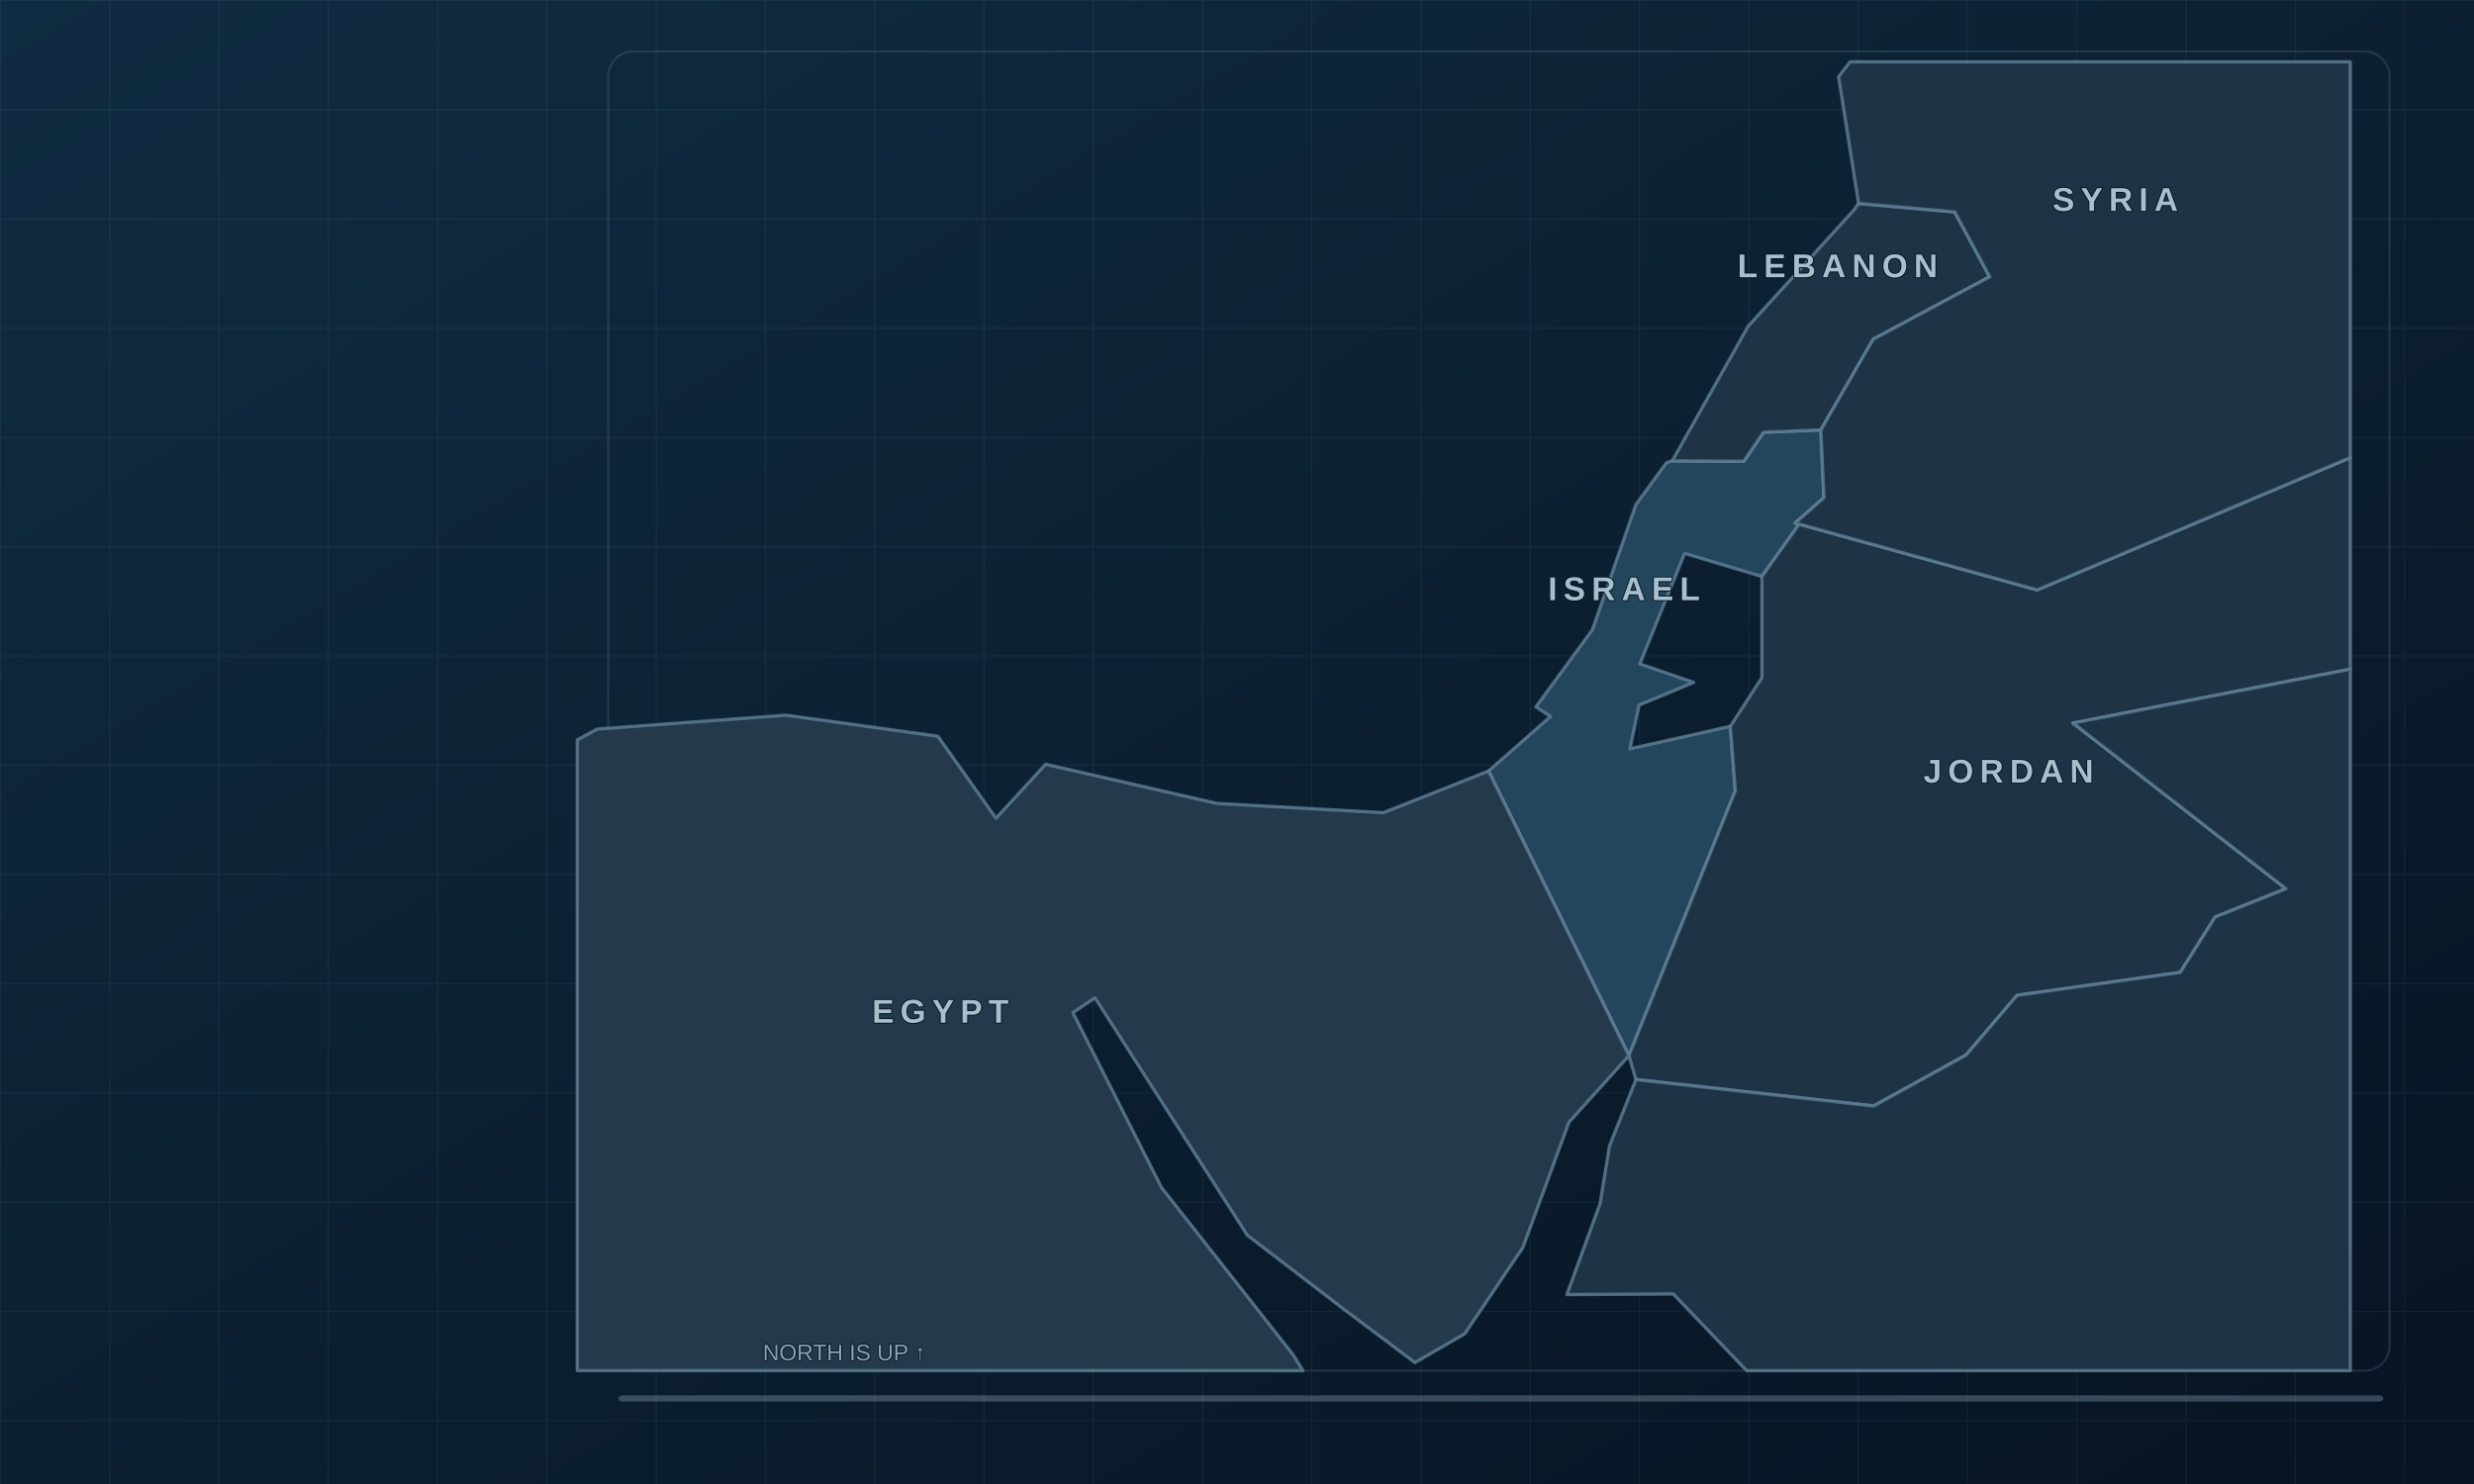
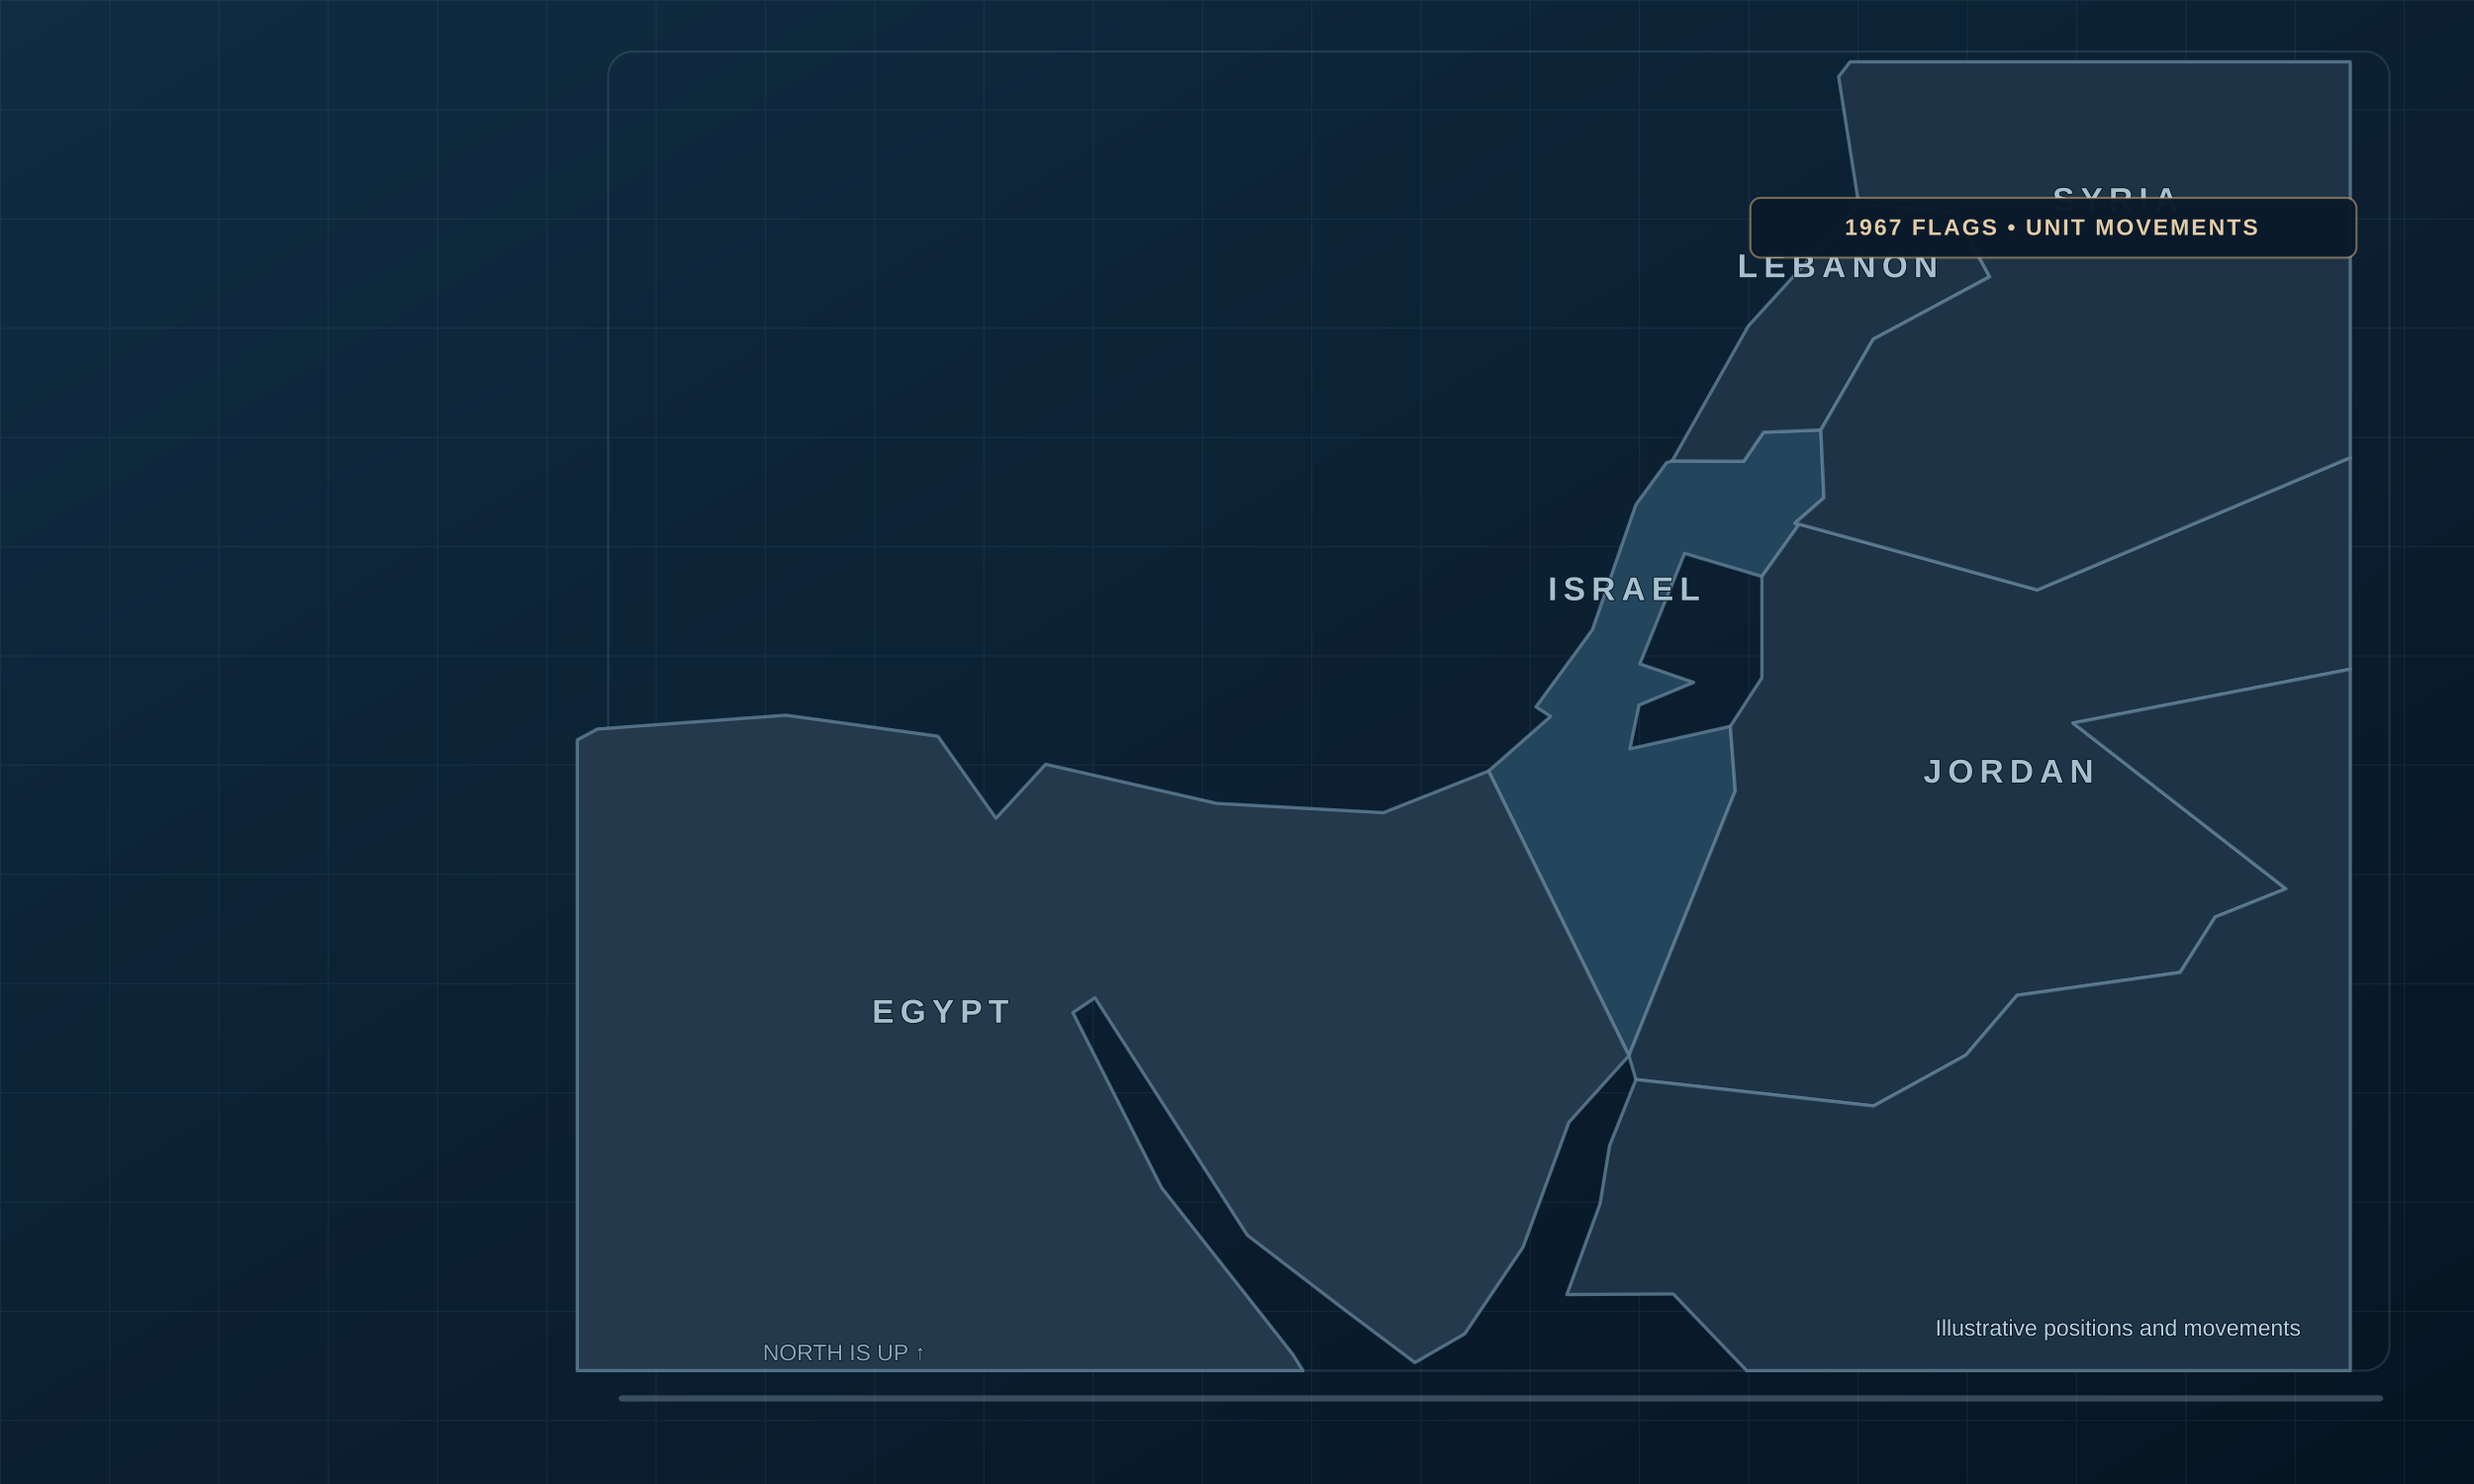
<svg xmlns="http://www.w3.org/2000/svg" viewBox="0 0 1200 720" role="img" aria-label="Land and peace debated after the war: illustrated 1967 map animation">
  <style>
- svg{background:#061524} text{paint-order:stroke;stroke:#061524;stroke-width:0.9px;stroke-linejoin:round}
+ svg{background:#061524}.military-unit{opacity:0;animation:militaryReveal .5s ease forwards}.military-unit use{overflow:visible}@keyframes militaryReveal{to{opacity:1}} text{paint-order:stroke;stroke:#061524;stroke-width:0.9px;stroke-linejoin:round}
.country{fill:#234052} .land-shadow{opacity:.4}
.reveal{opacity:0;animation:show .8s ease forwards} .zone{opacity:0;animation:zoneReveal 1.2s ease forwards}
.trace{stroke-dasharray:1200;stroke-dashoffset:1200;animation:trace 3s cubic-bezier(.4,0,.2,1) forwards}
.pulse{transform-box:fill-box;transform-origin:center;animation:pulse 2.6s ease-in-out infinite}
.flash{opacity:0;animation:blink 1.4s steps(2,end) infinite}
.timeline-fill{transform-origin:left;transform-box:fill-box;transform:scaleX(0);animation:progress 14s linear forwards}
.fadeexit{animation:disappear 1.2s 4s forwards}
@keyframes show{to{opacity:1}} @keyframes zoneReveal{to{opacity:1}}
@keyframes trace{to{stroke-dashoffset:0}} @keyframes blink{50%{opacity:.9}} @keyframes pulse{50%{transform:scale(1.18);opacity:.75}}
@keyframes progress{to{transform:scaleX(1)}} @keyframes disappear{to{opacity:0}}
- @media(prefers-reduced-motion:reduce){.reveal,.zone,.trace,.timeline-fill,.pulse,.flash,.fadeexit{animation:none!important;opacity:1!important;stroke-dashoffset:0!important;transform:none!important}}
+ @media(prefers-reduced-motion:reduce){.military-unit{opacity:1!important;animation:none!important}.reveal,.zone,.trace,.timeline-fill,.pulse,.flash,.fadeexit{animation:none!important;opacity:1!important;stroke-dashoffset:0!important;transform:none!important}}
</style>
  <defs>
    <linearGradient id="bg" x1="0" y1="0" x2="1" y2="1">
      <stop stop-color="#102c42" />
      <stop offset="1" stop-color="#071422" />
    </linearGradient>
    <pattern id="grid" width="53" height="53" patternUnits="userSpaceOnUse">
      <path d="M 53 0 L 0 0 0 53" fill="none" stroke="#95bed0" stroke-opacity=".08" stroke-width="1" />
    </pattern>
    <marker id="arr" viewBox="0 0 12 12" refX="10" refY="6" markerWidth="3.3" markerHeight="3.3" orient="auto-start-reverse">
      <path d="M0 1 L11 6 L0 11 Z" fill="#efbe74" />
    </marker>
+   </defs>
+   <defs id="v12-unit-symbols">
+     <symbol id="flag-EGYPT" viewBox="0 0 30 20">
+       <rect width="30" height="20" fill="#fff" />
+       <rect width="30" height="6.67" fill="#cf2737" />
+       <rect y="13.33" width="30" height="6.67" fill="#14191d" />
+       <polygon points="11.00,7.30 11.67,9.08 13.57,9.17 12.08,10.35 12.59,12.18 11.00,11.13 9.41,12.18 9.92,10.35 8.43,9.17 10.33,9.08" fill="#11834b" />
+       <polygon points="19.00,7.30 19.67,9.08 21.57,9.17 20.08,10.35 20.59,12.18 19.00,11.13 17.41,12.18 17.92,10.35 16.43,9.17 18.33,9.08" fill="#11834b" />
+       <rect width="29.8" height="19.8" fill="none" stroke="#e6e8e9" stroke-opacity=".8" stroke-width=".4" />
+     </symbol>
+     <symbol id="flag-SYRIA" viewBox="0 0 30 20">
+       <rect width="30" height="20" fill="white" />
+       <rect width="30" height="6.67" fill="#d52d3b" />
+       <rect y="13.33" width="30" height="6.67" fill="#111" />
+       <polygon points="9.00,7.50 9.62,9.15 11.38,9.23 10.00,10.32 10.47,12.02 9.00,11.05 7.53,12.02 8.00,10.32 6.62,9.23 8.38,9.15" fill="#11834b" />
+       <polygon points="15.00,7.50 15.62,9.15 17.38,9.23 16.00,10.32 16.47,12.02 15.00,11.05 13.53,12.02 14.00,10.32 12.62,9.23 14.38,9.15" fill="#11834b" />
+       <polygon points="21.00,7.50 21.62,9.15 23.38,9.23 22.00,10.32 22.47,12.02 21.00,11.05 19.53,12.02 20.00,10.32 18.62,9.23 20.38,9.15" fill="#11834b" />
+       <rect width="29.8" height="19.8" fill="none" stroke="#e6e8e9" stroke-opacity=".8" stroke-width=".4" />
+     </symbol>
+     <symbol id="flag-ISRAEL" viewBox="0 0 30 20">
+       <rect width="30" height="20" fill="#fff" />
+       <rect y="3" width="30" height="2.4" fill="#1e68b9" />
+       <rect y="14.6" width="30" height="2.4" fill="#1e68b9" />
+       <path d="M15 6.7 L18.3 12.6 H11.7 Z M15 13.3 L11.7 7.4 H18.3 Z" fill="none" stroke="#1e68b9" stroke-width="1.2" />
+       <rect width="29.8" height="19.8" fill="none" stroke="#e6e8e9" stroke-opacity=".8" stroke-width=".4" />
+     </symbol>
+     <symbol id="flag-JORDAN" viewBox="0 0 30 20">
+       <rect width="30" height="20" fill="white" />
+       <rect width="30" height="6.67" fill="#111" />
+       <rect y="13.33" width="30" height="6.67" fill="#21834d" />
+       <path d="M0 0 L14 10 L0 20 Z" fill="#bb233c" />
+       <circle cx="5.9" cy="10" r="1.3" fill="white" />
+       <rect width="29.8" height="19.8" fill="none" stroke="#e6e8e9" stroke-opacity=".8" stroke-width=".4" />
+     </symbol>
+     <symbol id="flag-UN" viewBox="0 0 30 20">
+       <rect width="30" height="20" fill="#68a7d5" />
+       <circle cx="15" cy="10" r="6.2" fill="none" stroke="#fff" stroke-width=".9" />
+       <text x="15" y="12.8" fill="white" font-size="7.1" font-family="Arial" font-weight="bold" text-anchor="middle">UN</text>
+       <rect width="29.8" height="19.8" fill="none" stroke="#e6e8e9" stroke-opacity=".8" stroke-width=".4" />
+     </symbol>
+     <symbol id="unit-infantry" viewBox="0 0 40 34">
+       <circle cx="20" cy="8" r="5.5" fill="currentColor" />
+       <path d="M14 9 Q20 2 26 9" fill="none" stroke="currentColor" stroke-width="3" />
+       <path d="M14 17 Q20 12 26 17 L29 26 L11 26 Z" fill="currentColor" />
+       <path d="M17 25 L13 33 M23 25 L27 33 M11 19 L5 27 M29 19 L35 27" stroke="currentColor" stroke-width="3.5" stroke-linecap="round" />
+     </symbol>
+     <symbol id="unit-tank" viewBox="0 0 48 32">
+       <path d="M10 8 L33 8 L37 18 L8 18 Z" fill="currentColor" />
+       <rect x="16" y="2" width="16" height="9" rx="3" fill="currentColor" />
+       <rect x="29" y="4" width="18" height="3" rx="1.5" fill="currentColor" />
+       <rect x="4" y="19" width="40" height="11" rx="5" fill="currentColor" />
+       <circle cx="11" cy="24.5" r="2.7" fill="#152838" />
+       <circle cx="21" cy="24.5" r="2.7" fill="#152838" />
+       <circle cx="31" cy="24.5" r="2.7" fill="#152838" />
+       <circle cx="39" cy="24.5" r="2.7" fill="#152838" />
+     </symbol>
+     <symbol id="unit-aircraft" viewBox="0 0 44 44">
+       <path d="M20 2 L25 2 L28 20 L42 27 L42 31 L27 27 L27 37 L34 41 L34 43 L22 40 L10 43 L10 41 L17 37 L17 27 L2 31 L2 27 L16 20 Z" fill="currentColor" />
+     </symbol>
+     <symbol id="unit-artillery" viewBox="0 0 48 33">
+       <rect x="5" y="17" width="29" height="8" rx="2" fill="currentColor" />
+       <path d="M28 18 L46 11" stroke="currentColor" stroke-width="5" stroke-linecap="round" />
+       <circle cx="12" cy="26" r="6" fill="currentColor" stroke="#13253b" stroke-width="2" />
+       <circle cx="32" cy="26" r="6" fill="currentColor" stroke="#13253b" stroke-width="2" />
+     </symbol>
+     <symbol id="unit-ship" viewBox="0 0 50 34">
+       <path d="M3 19 L47 19 L39 31 L11 31 Z" fill="currentColor" />
+       <rect x="15" y="12" width="20" height="7" fill="currentColor" />
+       <rect x="22" y="6" width="7" height="7" fill="currentColor" />
+       <path d="M25 5 V0" stroke="currentColor" stroke-width="2" />
+     </symbol>
  </defs>
  <rect width="1200" height="720" fill="url(#bg)" />
  <rect width="1200" height="720" fill="url(#grid)" />
  <rect x="295" y="25" width="864" height="640" rx="12" fill="none" stroke="#648499" stroke-opacity=".25" />
  <text x="1130.0" y="60.0" text-anchor="end" fill="#b9d1de" font-family="Arial, Helvetica, sans-serif" font-size="12" font-weight="700" class="" letter-spacing="2.5">THE HISTORICAL ATLAS</text>
  <text x="1130.0" y="83.0" text-anchor="end" fill="#e9bb78" font-family="Arial, Helvetica, sans-serif" font-size="14" font-weight="700" class="">13 / 14</text>
  <text x="1130.0" y="638.0" text-anchor="end" fill="#99b7c6" font-family="Arial, Helvetica, sans-serif" font-size="12" font-weight="500" class="" letter-spacing="1.2">SCHEMATIC MAP • NOT TO SCALE</text>
  <rect x="300" y="677" width="856" height="3" rx="2" fill="#91aabd" fill-opacity=".35" />
  <rect x="300" y="677" width="856" height="3" rx="2" fill="#efbe74" class="timeline-fill" />
  <path d="M 854.6 279.7 L 817.1 268.5 L 795.4 322.1 L 821.5 331.1 L 795.0 342.1 L 790.6 363.3 L 839.3 352.4 L 841.7 383.7 L 790.1 512.2 L 779.8 491.3 L 722.0 374.1 L 722.0 374.1 L 722.0 374.1 L 752.1 347.6 L 745.0 343.0 L 772.4 305.5 L 793.5 244.8 L 808.3 224.5 L 811.1 223.6 L 845.8 223.8 L 855.4 209.7 L 883.2 208.6 L 884.7 241.5 L 870.7 253.8 L 872.7 254.3 L 854.6 279.7 Z" fill="#24465c" stroke="#608096" stroke-opacity=".8" stroke-width="1.6" stroke-linejoin="round" />
  <path d="M 855.4 209.7 L 845.8 223.8 L 811.1 223.6 L 848.0 158.2 L 899.6 101.5 L 901.5 98.7 L 948.1 102.8 L 965.1 134.3 L 908.6 164.6 L 883.2 208.6 L 855.4 209.7 Z" fill="#1e3346" stroke="#608096" stroke-opacity=".8" stroke-width="1.6" stroke-linejoin="round" />
  <path d="M 872.7 254.3 L 988.1 286.2 L 1140.0 222.0 L 1140.0 324.7 L 1005.5 350.8 L 1108.8 431.2 L 1074.5 444.9 L 1057.5 471.8 L 978.4 482.9 L 953.6 511.9 L 908.8 536.6 L 793.5 523.8 L 790.1 512.2 L 841.7 383.7 L 839.3 352.4 L 854.6 328.8 L 854.6 279.7 L 872.7 254.3 Z" fill="#1e3346" stroke="#608096" stroke-opacity=".8" stroke-width="1.6" stroke-linejoin="round" />
  <path d="M 870.7 253.8 L 884.7 241.5 L 883.2 208.6 L 908.6 164.6 L 965.1 134.3 L 948.1 102.8 L 901.5 98.7 L 891.8 37.2 L 897.4 30.0 L 1140.0 30.0 L 1140.0 222.0 L 988.1 286.2 L 872.7 254.3 L 870.7 253.8 Z" fill="#1e3346" stroke="#608096" stroke-opacity=".8" stroke-width="1.6" stroke-linejoin="round" />
  <path d="M 908.8 536.6 L 953.6 511.9 L 978.4 482.9 L 1057.5 471.8 L 1074.5 444.9 L 1108.8 431.2 L 1005.5 350.8 L 1140.0 324.7 L 1140.0 665.0 L 847.2 665.0 L 811.6 627.8 L 760.0 628.1 L 776.1 584.0 L 780.7 555.9 L 793.5 523.8 L 908.8 536.6 Z" fill="#1e3346" stroke="#608096" stroke-opacity=".8" stroke-width="1.6" stroke-linejoin="round" />
  <path d="M 289.8 353.7 L 381.2 347.0 L 454.9 357.2 L 483.1 397.0 L 507.2 370.8 L 590.2 389.8 L 671.0 394.3 L 722.0 374.1 L 722.0 374.1 L 779.8 491.3 L 790.1 512.2 L 761.0 544.5 L 738.7 605.2 L 710.5 647.1 L 686.3 661.1 L 651.8 635.2 L 605.0 599.3 L 531.1 484.1 L 520.4 491.3 L 563.4 576.2 L 627.0 657.0 L 632.0 665.0 L 280.0 665.0 L 280.0 359.0 L 289.8 353.7 Z" fill="#24394b" stroke="#608096" stroke-opacity=".8" stroke-width="1.6" stroke-linejoin="round" />
  <text x="456.1" y="496.2" text-anchor="middle" fill="#a6c0cc" font-family="Arial, Helvetica, sans-serif" font-size="16" font-weight="700" class="" letter-spacing="3">EGYPT</text>
  <text x="787.7" y="291.2" text-anchor="middle" fill="#a6c0cc" font-family="Arial, Helvetica, sans-serif" font-size="16" font-weight="700" class="" letter-spacing="3">ISRAEL</text>
  <text x="974.2" y="379.7" text-anchor="middle" fill="#a6c0cc" font-family="Arial, Helvetica, sans-serif" font-size="16" font-weight="700" class="" letter-spacing="3">JORDAN</text>
  <text x="1026.0" y="102.3" text-anchor="middle" fill="#a6c0cc" font-family="Arial, Helvetica, sans-serif" font-size="16" font-weight="700" class="" letter-spacing="3">SYRIA</text>
  <text x="891.3" y="134.5" text-anchor="middle" fill="#a6c0cc" font-family="Arial, Helvetica, sans-serif" font-size="16" font-weight="700" class="" letter-spacing="3">LEBANON</text>
  <text x="370.0" y="660.0" text-anchor="start" fill="#87a6b7" font-family="Arial, Helvetica, sans-serif" font-size="11" font-weight="500" class="">NORTH IS UP ↑</text>
  <polygon points="544.2,390.1 706.9,370.8 792.9,511.5 715.2,636.9 653.0,560.5 552.5,516.3" fill="#45b8dc" fill-opacity=".4" stroke="#75e5ff" stroke-width="2" stroke-dasharray="8 6" class="zone" style="animation-delay:1.7s" />
  <polygon points="860.2,205.2 889.3,204.4 892.4,251.0 867.5,253.5" fill="#45b8dc" fill-opacity=".4" stroke="#75e5ff" stroke-width="2" stroke-dasharray="8 6" class="zone" style="animation-delay:2.8s" />
  <polygon points="806.4,268.7 858.2,267.1 858.2,300.1 849.9,339.5 825.0,363.6 798.1,353.9 796.0,315.3" fill="#e8b36c" fill-opacity=".4" stroke="#efca8e" stroke-width="2" stroke-dasharray="8 6" class="zone" style="animation-delay:4s" />
  <g class="reveal" style="animation-delay:3s">
    <rect x="775" y="118" width="235" height="50" rx="5" fill="#071523" stroke="#75e5ff" stroke-opacity=".65" />
    <text x="788.0" y="139.0" text-anchor="start" fill="#75e5ff" font-family="Arial, Helvetica, sans-serif" font-size="14" font-weight="700" class="">19 JUNE CABINET DISCUSSION</text>
    <text x="788.0" y="158.0" text-anchor="start" fill="#b7c8d6" font-family="Arial, Helvetica, sans-serif" font-size="10" font-weight="500" class="">Sinai and Golan in return for peace</text>
  </g>
  <g class="reveal" style="animation-delay:5.8s">
    <rect x="796" y="485" width="235" height="50" rx="5" fill="#071523" stroke="#f7d99c" stroke-opacity=".65" />
    <text x="809.0" y="506.0" text-anchor="start" fill="#f7d99c" font-family="Arial, Helvetica, sans-serif" font-size="14" font-weight="700" class="">THREE BROADER VIEWS</text>
    <text x="809.0" y="525.0" text-anchor="start" fill="#b7c8d6" font-family="Arial, Helvetica, sans-serif" font-size="10" font-weight="500" class="">Trade land • retain key areas • keep all</text>
  </g>
  <text x="944.0" y="573.0" text-anchor="middle" fill="#d8e7f0" font-family="Arial, Helvetica, sans-serif" font-size="14" font-weight="500" class="reveal" style="animation-delay:7s">Future borders remained contested</text>
+   <g class="unit-legend" opacity=".97">
+     <rect x="849" y="96" width="294" height="29" rx="5" fill="#0a1a2a" stroke="#eabb7a" stroke-opacity=".5" />
+     <text x="995" y="114" font-size="11" text-anchor="middle" font-family="Arial" fill="#e8d1aa" font-weight="700" letter-spacing="1">1967 FLAGS • UNIT MOVEMENTS</text>
+   </g>
+   <g class="military-unit" style="animation-delay:1.5s" transform="translate(601.2 488.2)">
+     <g>
+       <rect x="-26" y="-20" width="69" height="57" rx="8" fill="#061727" stroke="#8ed9f3" stroke-width="1.5" stroke-opacity=".9" />
+       <g style="color:#8ed9f3">
+         <use href="#unit-infantry" x="-19" y="-14" width="44" height="34" />
+       </g>
+       <use href="#flag-ISRAEL" x="12" y="-29" width="29" height="19" />
+       <text x="7" y="32" text-anchor="middle" fill="#f6e4c8" font-size="9" font-weight="700" letter-spacing=".5" font-family="Arial,Helvetica,sans-serif">ISRAEL</text>
+     </g>
+   </g>
+   <g class="military-unit" style="animation-delay:3.0s" transform="translate(923.4 226.9)">
+     <g>
+       <rect x="-26" y="-20" width="69" height="57" rx="8" fill="#061727" stroke="#eeb978" stroke-width="1.5" stroke-opacity=".9" />
+       <g style="color:#eeb978">
+         <use href="#unit-tank" x="-19" y="-14" width="44" height="34" />
+       </g>
+       <use href="#flag-SYRIA" x="12" y="-29" width="29" height="19" />
+       <text x="7" y="32" text-anchor="middle" fill="#f6e4c8" font-size="9" font-weight="700" letter-spacing=".5" font-family="Arial,Helvetica,sans-serif">SYRIA</text>
+     </g>
+   </g>
+   <g class="military-unit" style="animation-delay:4.0s" transform="translate(826.0 339.5)">
+     <g>
+       <rect x="-26" y="-20" width="69" height="57" rx="8" fill="#061727" stroke="#eeb978" stroke-width="1.5" stroke-opacity=".9" />
+       <g style="color:#eeb978">
+         <use href="#unit-infantry" x="-19" y="-14" width="44" height="34" />
+       </g>
+       <use href="#flag-JORDAN" x="12" y="-29" width="29" height="19" />
+       <text x="7" y="32" text-anchor="middle" fill="#f6e4c8" font-size="9" font-weight="700" letter-spacing=".5" font-family="Arial,Helvetica,sans-serif">JORDAN</text>
+     </g>
+   </g>
+   <text x="1116" y="648" font-size="11" fill="#b7cfda" text-anchor="end" font-family="Arial">Illustrative positions and movements</text>
</svg>
